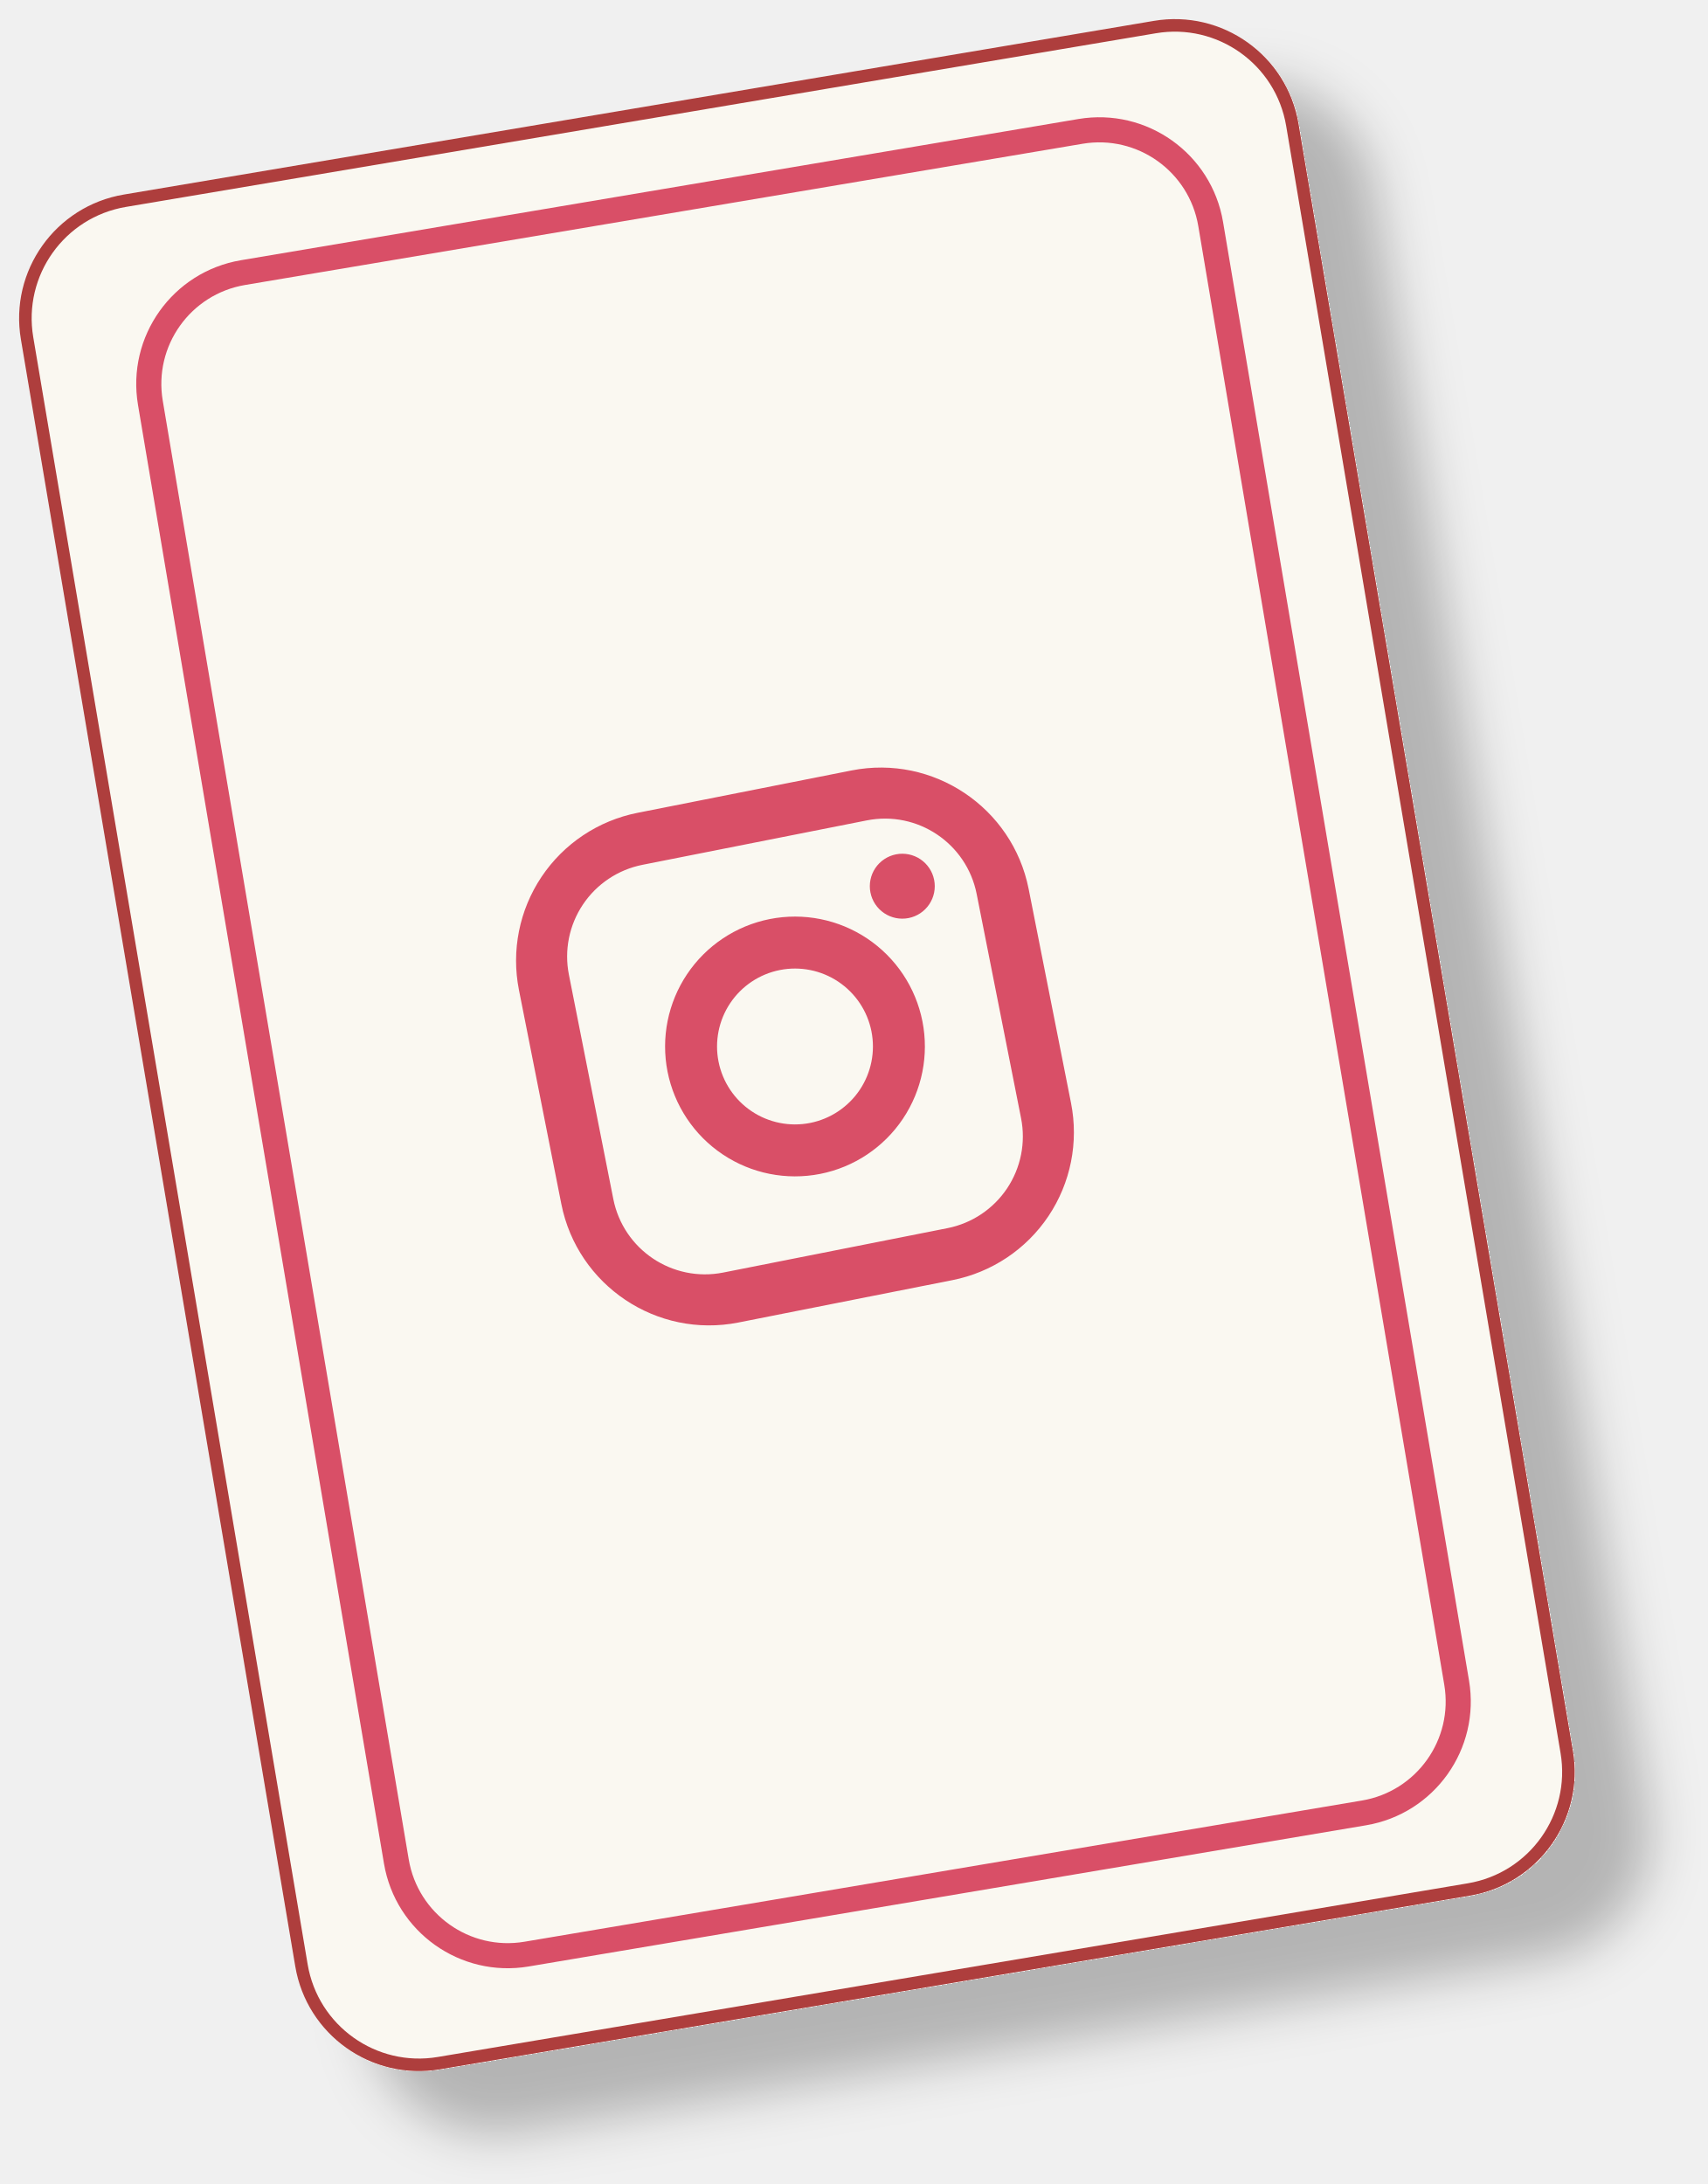
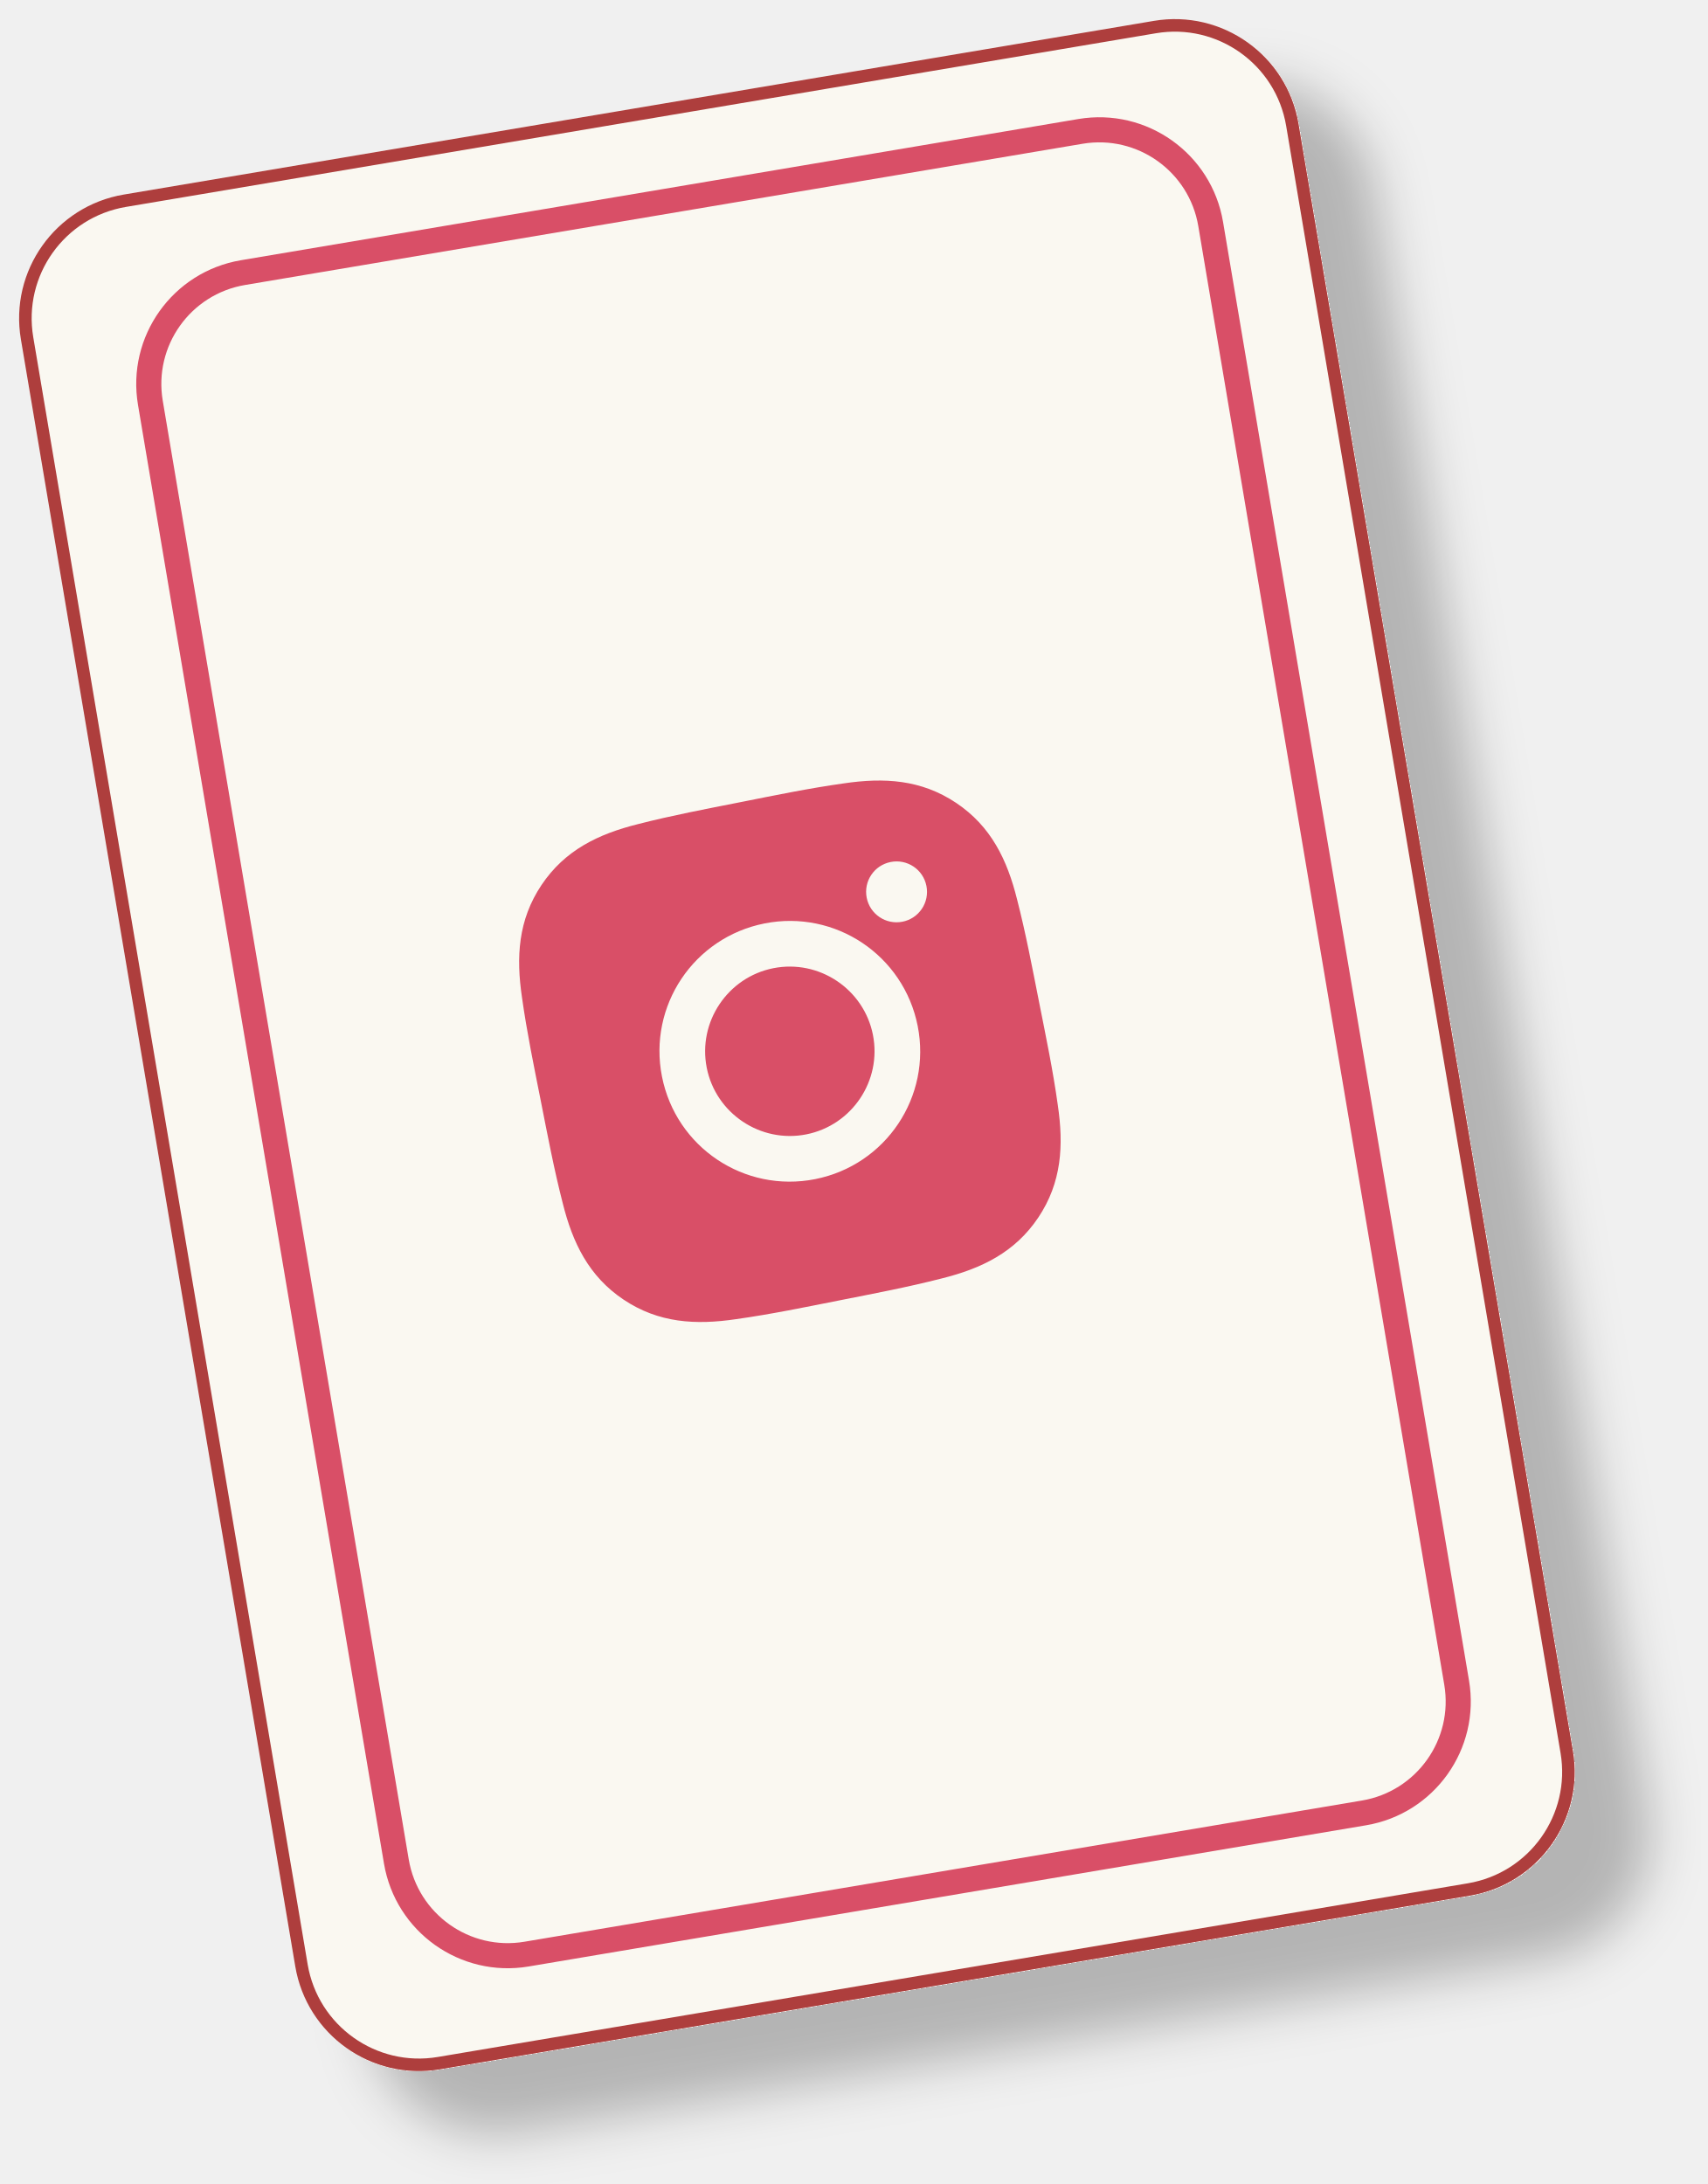
<svg xmlns="http://www.w3.org/2000/svg" width="136" height="174" viewBox="0 0 136 174" fill="none">
  <g filter="url(#filter0_d_3009_2932)">
    <rect y="17.163" width="103.222" height="151.474" rx="10" transform="rotate(-9.57127 0 17.1631)" fill="#FAF8F1" />
    <rect x="0.576" y="17.573" width="102.222" height="150.474" rx="9.5" transform="rotate(-9.57127 0.576177 17.573)" stroke="#AE3E3D" />
  </g>
  <rect x="10.483" y="23.215" width="85.661" height="135.857" rx="9" transform="rotate(-9.57127 10.4834 23.2154)" stroke="#D94F67" stroke-width="2" />
  <g clip-path="url(#clip0_3009_2932)">
-     <path d="M50.785 64.759L67.84 61.382C74.337 60.096 80.661 64.329 81.948 70.826L85.324 87.881C85.943 91.004 85.295 94.245 83.524 96.891C81.753 99.536 79.003 101.37 75.88 101.988L58.826 105.365C52.329 106.652 46.005 102.418 44.718 95.921L41.341 78.867C40.723 75.743 41.371 72.503 43.142 69.857C44.913 67.211 47.662 65.378 50.785 64.759ZM51.184 68.9C49.245 69.284 47.538 70.422 46.439 72.064C45.34 73.707 44.938 75.718 45.322 77.656L48.859 95.523C49.659 99.564 53.575 102.185 57.616 101.385L75.482 97.847C77.421 97.463 79.127 96.325 80.227 94.683C81.326 93.041 81.728 91.029 81.344 89.091L77.806 71.224C77.007 67.184 73.09 64.562 69.05 65.362L51.184 68.9ZM71.379 68.066C72.052 67.933 72.751 68.073 73.321 68.454C73.891 68.836 74.286 69.428 74.419 70.102C74.553 70.775 74.413 71.473 74.031 72.043C73.65 72.614 73.057 73.009 72.384 73.142C71.711 73.275 71.012 73.136 70.442 72.754C69.872 72.372 69.477 71.78 69.344 71.107C69.21 70.434 69.35 69.735 69.731 69.165C70.113 68.595 70.706 68.2 71.379 68.066ZM61.323 73.222C64.015 72.689 66.809 73.247 69.09 74.774C71.371 76.301 72.951 78.671 73.484 81.364C74.017 84.056 73.459 86.85 71.932 89.131C70.406 91.411 68.035 92.992 65.343 93.525C62.651 94.058 59.857 93.5 57.576 91.973C55.295 90.447 53.715 88.076 53.181 85.384C52.648 82.692 53.207 79.898 54.733 77.617C56.26 75.336 58.63 73.755 61.323 73.222ZM62.127 77.283C60.511 77.603 59.089 78.551 58.173 79.92C57.257 81.288 56.922 82.964 57.242 84.58C57.562 86.195 58.51 87.617 59.879 88.534C61.247 89.45 62.923 89.784 64.539 89.465C66.154 89.145 67.576 88.196 68.493 86.828C69.409 85.46 69.744 83.783 69.424 82.168C69.104 80.552 68.156 79.13 66.787 78.214C65.419 77.298 63.742 76.963 62.127 77.283Z" fill="#D94F67" />
+     <path d="M61.611 77.136C57.966 77.858 55.581 81.422 56.302 85.067C57.024 88.712 60.588 91.098 64.233 90.376C67.878 89.654 70.264 86.091 69.542 82.446C68.82 78.8 65.256 76.415 61.611 77.136ZM82.776 79.825C82.234 77.084 81.721 74.362 81.025 71.657C80.242 68.509 78.958 65.832 76.174 63.968C73.383 62.1 70.425 61.937 67.216 62.413C64.445 62.801 61.733 63.364 58.997 63.906C56.255 64.449 53.534 64.962 50.828 65.657C47.68 66.441 45.003 67.724 43.139 70.509C41.271 73.299 41.109 76.257 41.584 79.466C41.973 82.238 42.536 84.949 43.078 87.686C43.619 90.422 44.133 93.148 44.829 95.854C45.612 99.002 46.896 101.679 49.68 103.543C52.471 105.411 55.429 105.573 58.638 105.098C61.41 104.709 64.121 104.147 66.857 103.605C69.599 103.062 72.32 102.549 75.026 101.853C78.174 101.07 80.851 99.786 82.715 97.002C84.583 94.212 84.745 91.253 84.27 88.045C83.887 85.277 83.319 82.566 82.776 79.825ZM64.939 93.942C59.302 95.058 53.853 91.41 52.737 85.773C51.621 80.137 55.269 74.687 60.905 73.571C66.542 72.455 71.991 76.103 73.108 81.74C74.224 87.376 70.575 92.826 64.939 93.942ZM71.896 73.433C70.58 73.694 69.307 72.841 69.046 71.525C68.786 70.209 69.638 68.936 70.954 68.676C72.27 68.415 73.543 69.267 73.804 70.583C73.866 70.896 73.866 71.217 73.804 71.53C73.742 71.842 73.619 72.139 73.441 72.404C73.264 72.669 73.037 72.896 72.771 73.073C72.506 73.249 72.209 73.372 71.896 73.433Z" fill="#D94F67" />
  </g>
  <defs>
    <filter id="filter0_d_3009_2932" x="1.521" y="1.522" width="133.928" height="172.484" filterUnits="userSpaceOnUse" color-interpolation-filters="sRGB">
      <feFlood flood-opacity="0" result="BackgroundImageFix" />
      <feColorMatrix in="SourceAlpha" type="matrix" values="0 0 0 0 0 0 0 0 0 0 0 0 0 0 0 0 0 0 127 0" result="hardAlpha" />
      <feOffset dx="6" dy="5" />
      <feGaussianBlur stdDeviation="2" />
      <feComposite in2="hardAlpha" operator="out" />
      <feColorMatrix type="matrix" values="0 0 0 0 0 0 0 0 0 0 0 0 0 0 0 0 0 0 0.25 0" />
      <feBlend mode="normal" in2="BackgroundImageFix" result="effect1_dropShadow_3009_2932" />
      <feBlend mode="normal" in="SourceGraphic" in2="effect1_dropShadow_3009_2932" result="shape" />
    </filter>
    <clipPath id="clip0_3009_2932">
      <rect width="49.673" height="49.673" fill="white" transform="translate(34.1455 63.835) rotate(-11.2)" />
    </clipPath>
  </defs>
</svg>
